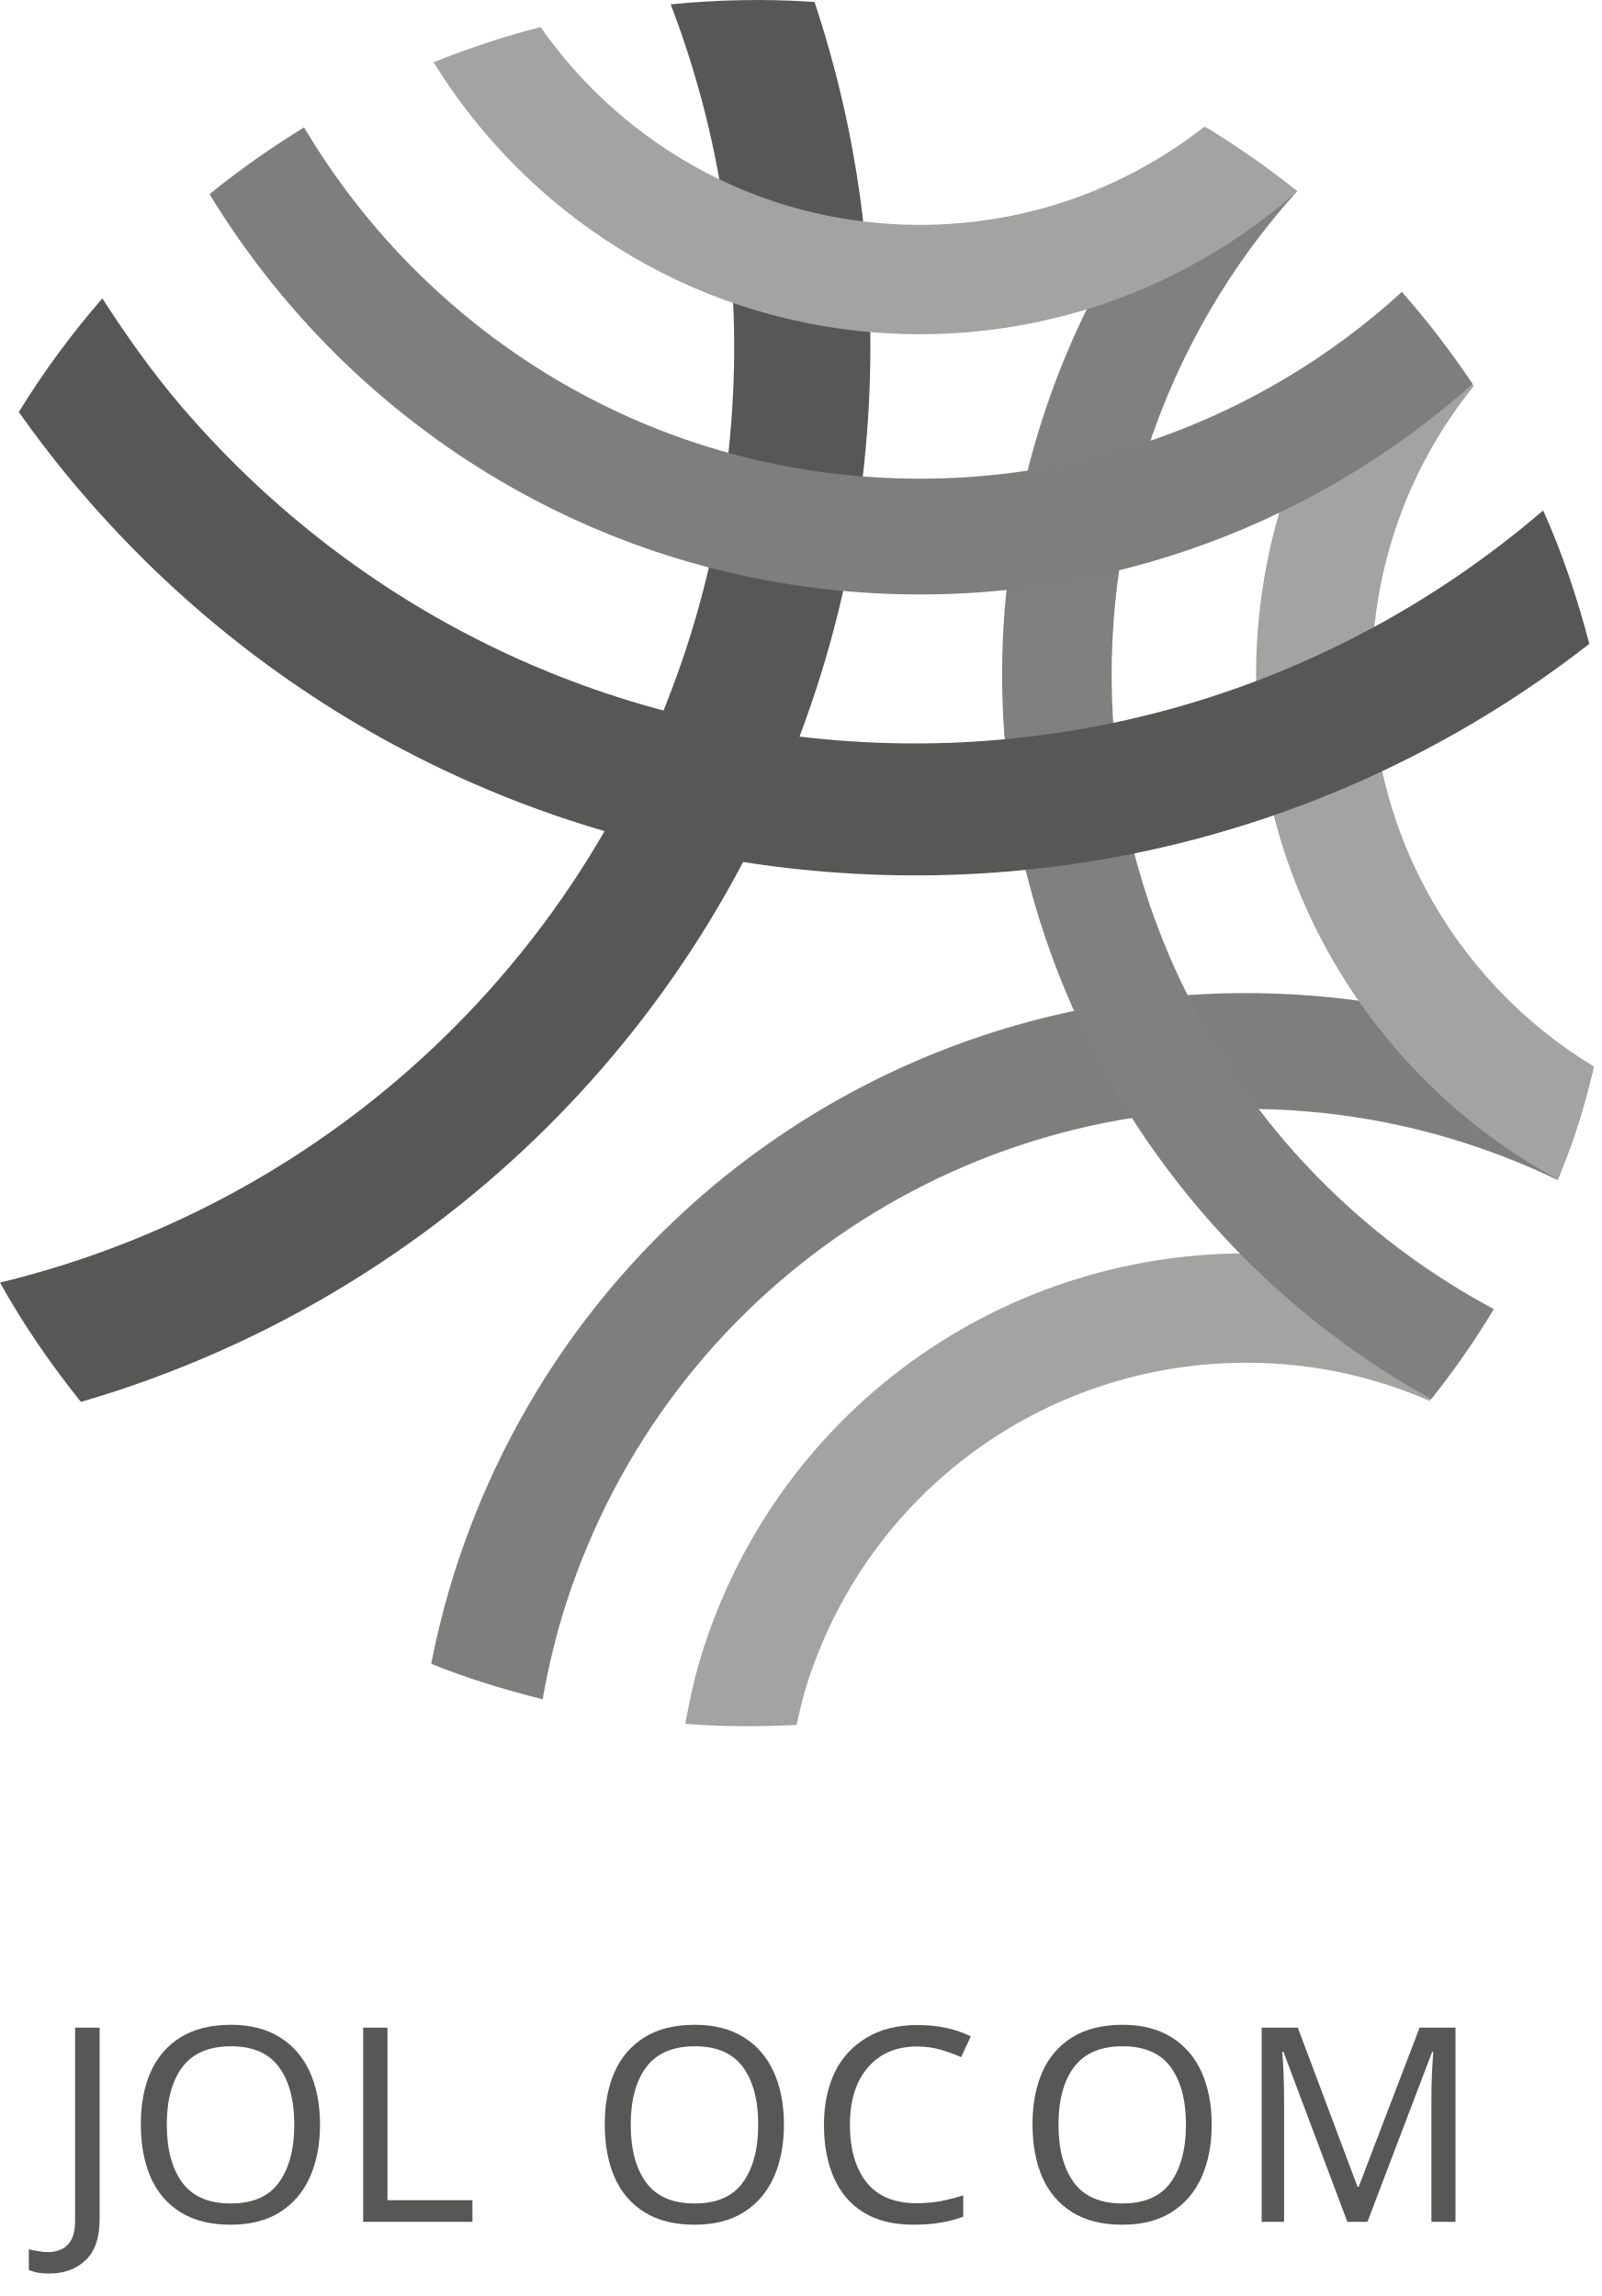
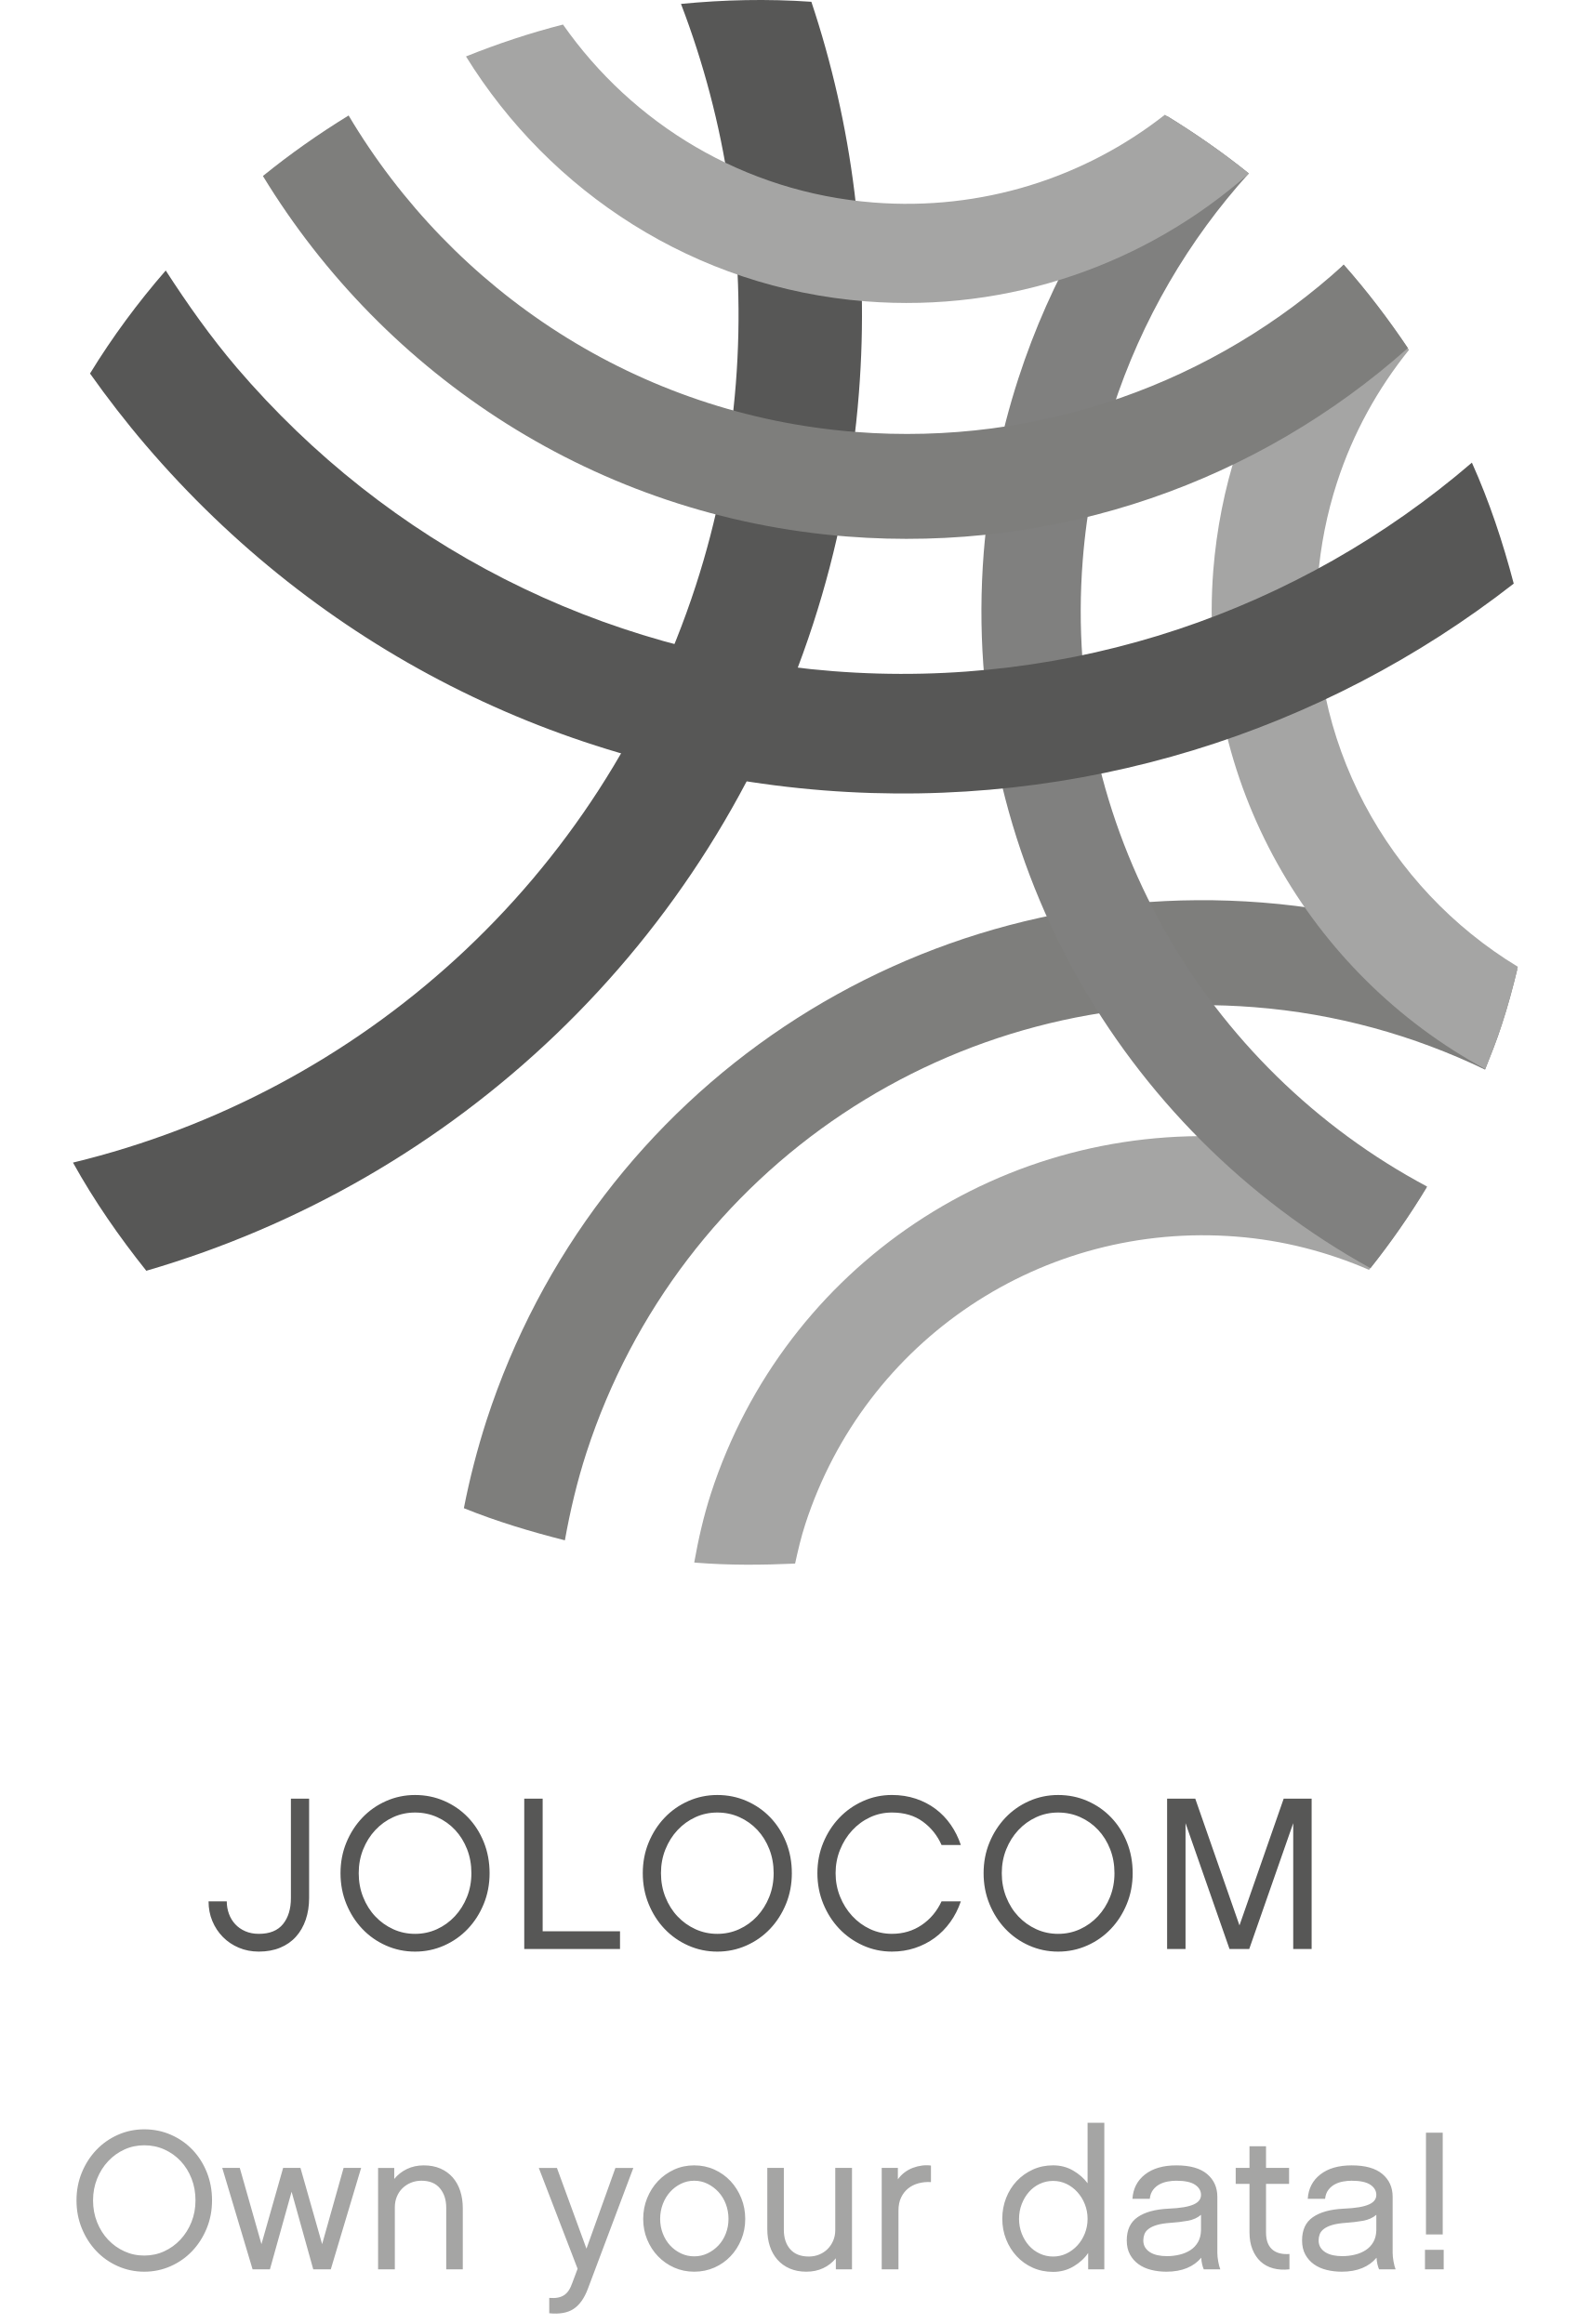
- <svg xmlns="http://www.w3.org/2000/svg" version="1.1" id="Ebene_1" x="0px" y="0px" viewBox="0 0 106 152" style="enable-background:new 0 0 106 152;" xml:space="preserve">
+ <svg xmlns="http://www.w3.org/2000/svg" version="1.1" id="Ebene_1" x="0px" y="0px" viewBox="0 0 161.5 236" style="enable-background:new 0 0 161.5 236;" xml:space="preserve">
  <style type="text/css">
	.st0{fill:#575756;}
- 	.st1{font-family:'Chalet-LondonNineteenSixty';}
- 	.st2{font-size:18px;}
- 	.st3{fill:#A3A3A2;}
- 	.st4{fill:#7E7E7C;}
- 	.st5{fill:#80807F;}
+ 	.st1{fill:#A5A5A4;}
+ 	.st2{fill:#7E7E7C;}
+ 	.st3{fill:#80807F;}
</style>
  <g>
-     <g>
-       <g>
-         <text transform="matrix(1 0 0 1 3.3142 147.0928)">
-           <tspan x="0" y="0" class="st0 st1 st2">JOL</tspan>
-           <tspan x="35.622" y="0" class="st0 st1 st2">O</tspan>
-           <tspan x="50.129" y="0" class="st0 st1 st2">C</tspan>
-           <tspan x="63.935" y="0" class="st0 st1 st2">O</tspan>
-           <tspan x="78.444" y="0" class="st0 st1 st2">M</tspan>
-         </text>
-       </g>
-     </g>
+     <path class="st0" d="M31.039,194.939c-0.228,0.668-0.557,1.243-0.99,1.726c-0.432,0.484-0.968,0.858-1.606,1.122   c-0.638,0.265-1.36,0.396-2.167,0.396c-0.733,0-1.411-0.132-2.035-0.396c-0.623-0.264-1.162-0.627-1.616-1.089   c-0.455-0.462-0.811-1.001-1.067-1.617c-0.257-0.615-0.385-1.283-0.385-2.002h1.848   c0,0.44,0.073,0.862,0.22,1.265s0.359,0.755,0.638,1.056c0.278,0.301,0.619,0.539,1.023,0.715   c0.403,0.176,0.861,0.265,1.375,0.265c1.1,0,1.917-0.33,2.453-0.99c0.535-0.66,0.803-1.54,0.803-2.64v-10.096   h1.848v10.096C31.38,193.542,31.266,194.273,31.039,194.939z M45.105,182.886   c0.924,0.403,1.727,0.96,2.409,1.672c0.681,0.711,1.217,1.55,1.606,2.518c0.388,0.968,0.583,2.016,0.583,3.146   c0,1.114-0.198,2.156-0.594,3.123c-0.396,0.968-0.935,1.811-1.617,2.529c-0.681,0.719-1.485,1.284-2.408,1.694   c-0.924,0.41-1.906,0.616-2.948,0.616s-2.024-0.206-2.947-0.616c-0.924-0.41-1.727-0.975-2.409-1.694   c-0.682-0.718-1.221-1.561-1.617-2.529c-0.396-0.968-0.594-2.009-0.594-3.123c0-1.115,0.198-2.152,0.594-3.113   c0.396-0.961,0.935-1.8,1.617-2.519c0.682-0.718,1.485-1.283,2.409-1.693c0.924-0.41,1.906-0.616,2.947-0.616   C43.192,182.28,44.182,182.482,45.105,182.886z M44.358,195.907c0.689-0.315,1.294-0.751,1.815-1.308   c0.52-0.557,0.931-1.21,1.232-1.958c0.301-0.748,0.451-1.554,0.451-2.42c0-0.88-0.147-1.694-0.44-2.442   c-0.293-0.748-0.697-1.396-1.21-1.947c-0.514-0.55-1.119-0.982-1.815-1.298   c-0.697-0.315-1.448-0.473-2.255-0.473c-0.792,0-1.532,0.157-2.221,0.473c-0.69,0.315-1.295,0.752-1.815,1.309   c-0.521,0.557-0.931,1.21-1.232,1.958c-0.301,0.748-0.451,1.554-0.451,2.42s0.15,1.675,0.451,2.43   c0.301,0.756,0.711,1.408,1.232,1.958c0.52,0.55,1.125,0.982,1.815,1.298c0.689,0.315,1.429,0.474,2.221,0.474   C42.928,196.381,43.668,196.222,44.358,195.907z M62.944,197.919h-9.722v-15.265h1.869v13.462h7.853V197.919z    M75.79,182.886c0.924,0.403,1.727,0.96,2.409,1.672c0.682,0.711,1.217,1.55,1.606,2.518   c0.388,0.968,0.583,2.016,0.583,3.146c0,1.114-0.198,2.156-0.594,3.123s-0.935,1.811-1.616,2.529   c-0.682,0.719-1.485,1.284-2.409,1.694s-1.906,0.616-2.948,0.616c-1.041,0-2.024-0.206-2.947-0.616   c-0.924-0.41-1.727-0.975-2.409-1.694c-0.682-0.718-1.221-1.561-1.616-2.529   c-0.396-0.968-0.594-2.009-0.594-3.123c0-1.115,0.198-2.152,0.594-3.113c0.395-0.961,0.934-1.8,1.616-2.519   c0.682-0.718,1.485-1.283,2.409-1.693c0.924-0.41,1.906-0.616,2.947-0.616   C73.877,182.28,74.867,182.482,75.79,182.886z M75.043,195.907c0.689-0.315,1.294-0.751,1.815-1.308   c0.52-0.557,0.931-1.21,1.232-1.958c0.3-0.748,0.451-1.554,0.451-2.42c0-0.88-0.147-1.694-0.44-2.442   c-0.293-0.748-0.697-1.396-1.21-1.947c-0.514-0.55-1.119-0.982-1.815-1.298   c-0.697-0.315-1.448-0.473-2.255-0.473c-0.792,0-1.532,0.157-2.221,0.473c-0.689,0.315-1.295,0.752-1.815,1.309   c-0.521,0.557-0.931,1.21-1.232,1.958c-0.301,0.748-0.451,1.554-0.451,2.42s0.15,1.675,0.451,2.43   c0.301,0.756,0.711,1.408,1.232,1.958c0.52,0.55,1.125,0.982,1.815,1.298c0.689,0.315,1.429,0.474,2.221,0.474   S74.353,196.222,75.043,195.907z M96.467,195.192c-0.455,0.631-0.983,1.166-1.584,1.606   c-0.602,0.439-1.269,0.78-2.002,1.022c-0.734,0.242-1.51,0.363-2.332,0.363c-1.041,0-2.024-0.209-2.948-0.627   c-0.924-0.418-1.727-0.986-2.409-1.705c-0.681-0.719-1.22-1.562-1.616-2.53s-0.594-2.002-0.594-3.101   c0-1.1,0.198-2.131,0.594-3.091c0.396-0.96,0.935-1.8,1.616-2.518c0.682-0.719,1.485-1.287,2.409-1.705   c0.924-0.418,1.906-0.627,2.948-0.627c0.865,0,1.672,0.125,2.42,0.374c0.748,0.25,1.419,0.598,2.013,1.045   c0.594,0.447,1.107,0.982,1.54,1.606c0.432,0.623,0.773,1.308,1.023,2.056h-1.958   c-0.426-0.968-1.06-1.76-1.903-2.376c-0.843-0.616-1.888-0.924-3.134-0.924c-0.792,0-1.532,0.161-2.222,0.484   c-0.689,0.322-1.294,0.765-1.815,1.33c-0.521,0.565-0.931,1.222-1.232,1.969   c-0.301,0.748-0.451,1.54-0.451,2.376c0,0.836,0.15,1.628,0.451,2.376c0.3,0.748,0.711,1.404,1.232,1.968   c0.52,0.564,1.125,1.009,1.815,1.331c0.689,0.322,1.43,0.484,2.222,0.484c1.129,0,2.134-0.298,3.013-0.891   c0.88-0.594,1.554-1.396,2.024-2.409h1.958C97.281,193.858,96.922,194.562,96.467,195.192z M110.391,182.886   c0.924,0.403,1.727,0.96,2.409,1.672c0.682,0.711,1.217,1.55,1.606,2.518s0.583,2.016,0.583,3.146   c0,1.114-0.198,2.156-0.594,3.123c-0.396,0.968-0.935,1.811-1.617,2.529c-0.682,0.719-1.485,1.284-2.409,1.694   c-0.924,0.41-1.906,0.616-2.947,0.616c-1.042,0-2.024-0.206-2.948-0.616s-1.727-0.975-2.409-1.694   c-0.681-0.718-1.22-1.561-1.616-2.529c-0.396-0.968-0.594-2.009-0.594-3.123c0-1.115,0.198-2.152,0.594-3.113   c0.396-0.961,0.935-1.8,1.616-2.519c0.682-0.718,1.485-1.283,2.409-1.693c0.924-0.41,1.906-0.616,2.948-0.616   C108.477,182.28,109.467,182.482,110.391,182.886z M109.643,195.907c0.689-0.315,1.294-0.751,1.815-1.308   c0.52-0.557,0.931-1.21,1.232-1.958c0.3-0.748,0.451-1.554,0.451-2.42c0-0.88-0.146-1.694-0.44-2.442   s-0.697-1.396-1.21-1.947c-0.514-0.55-1.119-0.982-1.815-1.298c-0.697-0.315-1.448-0.473-2.255-0.473   c-0.792,0-1.533,0.157-2.222,0.473c-0.689,0.315-1.294,0.752-1.815,1.309c-0.521,0.557-0.931,1.21-1.232,1.958   c-0.301,0.748-0.451,1.554-0.451,2.42s0.15,1.675,0.451,2.43c0.3,0.756,0.711,1.408,1.232,1.958   c0.52,0.55,1.125,0.982,1.815,1.298c0.689,0.315,1.43,0.474,2.222,0.474   C108.214,196.381,108.954,196.222,109.643,195.907z M133.158,197.919h-1.87v-12.779l-4.466,12.779h-2.002   l-4.465-12.779v12.779h-1.87v-15.265h2.859l4.488,12.868l4.487-12.868h2.838V197.919z" />
+     <path class="st1" d="M17.345,216.781c0.84,0.367,1.57,0.873,2.19,1.519c0.62,0.647,1.107,1.41,1.46,2.29   c0.353,0.881,0.53,1.834,0.53,2.86c0,1.014-0.18,1.96-0.54,2.839s-0.85,1.647-1.47,2.3   c-0.62,0.654-1.349,1.167-2.19,1.54c-0.84,0.373-1.733,0.56-2.679,0.56c-0.947,0-1.84-0.188-2.68-0.56   c-0.84-0.373-1.57-0.886-2.19-1.54c-0.62-0.652-1.11-1.42-1.47-2.3c-0.36-0.88-0.54-1.826-0.54-2.839   c0-1.012,0.18-1.956,0.54-2.83c0.36-0.873,0.85-1.637,1.47-2.29c0.62-0.653,1.35-1.166,2.19-1.54   c0.84-0.373,1.733-0.559,2.68-0.559C15.606,216.231,16.506,216.415,17.345,216.781z M16.666,228.619   c0.626-0.286,1.176-0.682,1.65-1.19c0.473-0.506,0.847-1.099,1.12-1.779c0.273-0.68,0.41-1.413,0.41-2.2   c0-0.8-0.133-1.54-0.4-2.219c-0.267-0.681-0.633-1.27-1.1-1.77c-0.467-0.5-1.016-0.892-1.65-1.179   c-0.633-0.286-1.317-0.43-2.05-0.43c-0.72,0-1.393,0.143-2.02,0.43c-0.627,0.287-1.177,0.683-1.65,1.19   c-0.473,0.506-0.847,1.099-1.12,1.779s-0.41,1.414-0.41,2.2c0,0.787,0.136,1.523,0.41,2.21   s0.647,1.28,1.12,1.78c0.473,0.5,1.023,0.893,1.65,1.179c0.626,0.287,1.3,0.43,2.02,0.43   C15.366,229.048,16.039,228.906,16.666,228.619z M32.703,227.889l2.179-7.739h1.78l-3.08,10.298h-1.78l-2.199-7.879   l-2.2,7.879h-1.76l-3.08-10.298h1.78l2.2,7.739l2.2-7.739h1.76L32.703,227.889z M46.981,230.448h-1.68   v-6.259c0-0.8-0.213-1.457-0.639-1.969c-0.427-0.514-1.054-0.77-1.88-0.77c-0.387,0-0.747,0.07-1.08,0.21   c-0.333,0.14-0.62,0.33-0.86,0.57c-0.24,0.24-0.427,0.523-0.559,0.85c-0.134,0.327-0.2,0.683-0.2,1.07   v6.299h-1.7v-10.298h1.64v1.12c0.347-0.427,0.776-0.763,1.29-1.011c0.513-0.246,1.083-0.369,1.71-0.369   c0.626,0,1.186,0.106,1.68,0.319c0.493,0.214,0.909,0.514,1.25,0.9c0.34,0.387,0.597,0.847,0.77,1.38   c0.173,0.533,0.26,1.12,0.26,1.76V230.448z M59.679,232.428c-0.36,0.961-0.843,1.64-1.45,2.041   c-0.607,0.399-1.43,0.546-2.47,0.439v-1.559c0.333,0.026,0.623,0.017,0.87-0.03c0.246-0.047,0.46-0.13,0.64-0.25   c0.18-0.12,0.336-0.28,0.47-0.48c0.133-0.199,0.253-0.453,0.36-0.76l0.539-1.439l-3.939-10.239h1.84   l2.999,8.199l2.939-8.199h1.819L59.679,232.428z M72.527,220.32c0.633,0.287,1.179,0.677,1.639,1.17   c0.46,0.493,0.823,1.07,1.09,1.73c0.267,0.659,0.4,1.363,0.4,2.109c0,0.747-0.133,1.443-0.4,2.09   c-0.267,0.647-0.63,1.214-1.09,1.7c-0.46,0.487-1.007,0.87-1.639,1.15c-0.634,0.279-1.317,0.42-2.05,0.42   c-0.733,0-1.413-0.141-2.04-0.42c-0.627-0.28-1.173-0.663-1.64-1.15c-0.467-0.486-0.833-1.053-1.099-1.7   c-0.267-0.646-0.4-1.343-0.4-2.09c0-0.746,0.133-1.45,0.4-2.109c0.267-0.66,0.633-1.237,1.099-1.73   c0.467-0.493,1.013-0.883,1.64-1.17c0.626-0.287,1.306-0.43,2.04-0.43   C71.21,219.891,71.893,220.033,72.527,220.32z M71.827,228.829c0.42-0.2,0.79-0.47,1.11-0.809   c0.32-0.341,0.57-0.743,0.75-1.21c0.18-0.467,0.27-0.96,0.27-1.48c0-0.533-0.09-1.036-0.27-1.51   c-0.18-0.474-0.43-0.883-0.75-1.23c-0.32-0.346-0.69-0.623-1.11-0.83c-0.42-0.206-0.87-0.309-1.35-0.309   s-0.93,0.103-1.35,0.309c-0.42,0.207-0.786,0.484-1.099,0.83c-0.313,0.348-0.56,0.757-0.74,1.23   c-0.18,0.474-0.27,0.976-0.27,1.51c0,0.52,0.09,1.014,0.27,1.48c0.18,0.467,0.427,0.869,0.74,1.21   c0.313,0.34,0.68,0.609,1.099,0.809c0.42,0.2,0.87,0.3,1.35,0.3S71.407,229.029,71.827,228.829z    M86.495,230.448h-1.64v-1.12c-0.347,0.427-0.773,0.76-1.28,1c-0.507,0.24-1.08,0.36-1.72,0.36   c-0.627,0-1.187-0.107-1.68-0.32s-0.909-0.513-1.25-0.899c-0.34-0.387-0.597-0.844-0.77-1.37   c-0.173-0.527-0.26-1.11-0.26-1.75v-6.199h1.68v6.278c0,0.827,0.216,1.487,0.65,1.98   c0.433,0.493,1.063,0.74,1.89,0.74c0.373,0,0.723-0.066,1.05-0.2c0.327-0.133,0.61-0.32,0.85-0.559   c0.24-0.24,0.43-0.523,0.57-0.851c0.14-0.326,0.21-0.682,0.21-1.069v-6.319h1.7V230.448z    M94.513,221.589c-0.439-0.026-0.859,0.014-1.26,0.12c-0.4,0.107-0.75,0.28-1.05,0.52   c-0.3,0.24-0.54,0.547-0.72,0.92c-0.181,0.373-0.271,0.82-0.271,1.34v5.959h-1.7v-10.298h1.64v1.16   c0.199-0.28,0.43-0.516,0.689-0.71s0.54-0.347,0.84-0.46c0.301-0.113,0.607-0.19,0.92-0.23   c0.313-0.04,0.617-0.04,0.91,0V221.589z M112.111,230.448h-1.64v-1.66c-0.359,0.533-0.853,0.987-1.479,1.36   c-0.627,0.373-1.32,0.559-2.08,0.559c-0.747,0-1.433-0.14-2.06-0.42c-0.627-0.28-1.17-0.666-1.63-1.16   c-0.46-0.493-0.82-1.066-1.08-1.72c-0.26-0.653-0.39-1.353-0.39-2.099c0-0.747,0.13-1.45,0.39-2.11   c0.26-0.66,0.62-1.233,1.08-1.72c0.46-0.486,1.003-0.873,1.63-1.16c0.627-0.287,1.313-0.43,2.06-0.43   c0.746,0,1.423,0.177,2.029,0.529c0.607,0.353,1.097,0.783,1.47,1.29v-6.139h1.7V230.448z M110.131,223.829   c-0.186-0.467-0.44-0.877-0.76-1.229c-0.32-0.353-0.69-0.63-1.11-0.83s-0.87-0.3-1.349-0.3   c-0.48,0-0.933,0.1-1.36,0.3s-0.793,0.476-1.099,0.83c-0.308,0.352-0.551,0.763-0.73,1.229   c-0.18,0.467-0.27,0.967-0.27,1.5c0,0.52,0.09,1.014,0.27,1.48s0.423,0.873,0.73,1.22   c0.307,0.347,0.673,0.62,1.099,0.82c0.427,0.199,0.88,0.3,1.36,0.3c0.479,0,0.929-0.101,1.349-0.3   c0.42-0.2,0.79-0.474,1.11-0.82c0.319-0.347,0.573-0.753,0.76-1.22c0.186-0.467,0.28-0.96,0.28-1.48   C110.411,224.796,110.317,224.296,110.131,223.829z M122.039,229.928c-0.047-0.199-0.077-0.42-0.09-0.659   c-0.374,0.453-0.857,0.803-1.45,1.05c-0.594,0.246-1.29,0.37-2.09,0.37c-0.534,0-1.044-0.06-1.53-0.181   c-0.487-0.119-0.913-0.309-1.28-0.569c-0.367-0.261-0.66-0.59-0.88-0.99c-0.22-0.4-0.33-0.88-0.33-1.44   c0-1.066,0.366-1.852,1.1-2.359c0.732-0.507,1.765-0.793,3.099-0.86c0.627-0.026,1.153-0.076,1.58-0.149   c0.427-0.073,0.769-0.17,1.03-0.29c0.26-0.12,0.446-0.261,0.559-0.421c0.113-0.159,0.17-0.34,0.17-0.539   c0-0.414-0.2-0.757-0.6-1.03c-0.4-0.273-1.04-0.41-1.92-0.41c-0.268,0-0.551,0.026-0.851,0.08   c-0.3,0.054-0.577,0.146-0.83,0.28c-0.253,0.133-0.474,0.319-0.66,0.559   c-0.186,0.24-0.3,0.547-0.34,0.92h-1.76c0.066-1.04,0.493-1.866,1.28-2.479   c0.786-0.613,1.846-0.92,3.179-0.92c1.387,0,2.426,0.293,3.12,0.88s1.04,1.359,1.04,2.319v5.68   c0,0.267,0.03,0.563,0.09,0.889c0.06,0.327,0.13,0.59,0.21,0.79h-1.679   C122.141,230.302,122.085,230.128,122.039,229.928z M121.928,224.909c-0.347,0.307-0.8,0.51-1.359,0.61   c-0.56,0.1-1.147,0.17-1.76,0.21c-0.559,0.04-1.016,0.113-1.37,0.22   c-0.353,0.106-0.633,0.24-0.84,0.4c-0.207,0.159-0.347,0.34-0.42,0.54   c-0.073,0.199-0.11,0.406-0.11,0.619c0,0.28,0.064,0.52,0.19,0.721c0.127,0.199,0.3,0.366,0.519,0.5   c0.221,0.133,0.474,0.23,0.761,0.29c0.286,0.06,0.597,0.09,0.929,0.09c0.44,0,0.866-0.05,1.28-0.15   c0.413-0.1,0.779-0.253,1.099-0.46c0.32-0.206,0.577-0.476,0.77-0.809c0.192-0.333,0.296-0.733,0.309-1.2   V224.909z M130.907,230.448c-0.6,0.066-1.149,0.033-1.649-0.1c-0.5-0.134-0.927-0.363-1.28-0.69   c-0.353-0.326-0.63-0.74-0.83-1.24s-0.3-1.076-0.3-1.729v-4.919h-1.4v-1.62h1.4v-2.2h1.679v2.2   h2.34v1.62h-2.34v4.919c0,0.453,0.064,0.827,0.19,1.12c0.126,0.293,0.3,0.523,0.519,0.689   c0.221,0.167,0.474,0.28,0.761,0.34c0.286,0.06,0.59,0.077,0.909,0.051V230.448z M139.836,229.928   c-0.047-0.199-0.077-0.42-0.09-0.659c-0.374,0.453-0.857,0.803-1.45,1.05c-0.594,0.246-1.29,0.37-2.091,0.37   c-0.533,0-1.043-0.06-1.529-0.181c-0.487-0.119-0.914-0.309-1.28-0.569c-0.367-0.261-0.66-0.59-0.88-0.99   c-0.22-0.4-0.33-0.88-0.33-1.44c0-1.066,0.366-1.852,1.099-2.359c0.733-0.507,1.766-0.793,3.1-0.86   c0.626-0.026,1.153-0.076,1.58-0.149c0.427-0.073,0.769-0.17,1.03-0.29c0.26-0.12,0.446-0.261,0.559-0.421   c0.113-0.159,0.17-0.34,0.17-0.539c0-0.414-0.2-0.757-0.6-1.03c-0.4-0.273-1.04-0.41-1.921-0.41   c-0.267,0-0.55,0.026-0.85,0.08c-0.3,0.054-0.577,0.146-0.83,0.28c-0.253,0.133-0.474,0.319-0.66,0.559   c-0.186,0.24-0.3,0.547-0.34,0.92h-1.76c0.066-1.04,0.493-1.866,1.28-2.479   c0.786-0.613,1.846-0.92,3.179-0.92c1.387,0,2.426,0.293,3.12,0.88s1.04,1.359,1.04,2.319v5.68   c0,0.267,0.03,0.563,0.09,0.889c0.06,0.327,0.13,0.59,0.21,0.79h-1.679   C139.938,230.302,139.882,230.128,139.836,229.928z M139.726,224.909c-0.347,0.307-0.8,0.51-1.36,0.61   c-0.559,0.1-1.146,0.17-1.76,0.21c-0.559,0.04-1.016,0.113-1.37,0.22   c-0.353,0.106-0.633,0.24-0.84,0.4c-0.207,0.159-0.347,0.34-0.42,0.54   c-0.073,0.199-0.11,0.406-0.11,0.619c0,0.28,0.064,0.52,0.19,0.721c0.126,0.199,0.3,0.366,0.519,0.5   c0.221,0.133,0.474,0.23,0.761,0.29c0.286,0.06,0.596,0.09,0.93,0.09c0.439,0,0.866-0.05,1.28-0.15   c0.413-0.1,0.779-0.253,1.099-0.46c0.32-0.206,0.577-0.476,0.77-0.809c0.192-0.333,0.296-0.733,0.309-1.2   V224.909z M146.564,230.448h-1.9v-1.979h1.9V230.448z M146.465,226.909h-1.7v-10.338h1.7V226.909z" />
    <g>
      <g>
        <g>
-           <path class="st3" d="M45.36,114.115c0.042,0.004,0.08,0.008,0.118,0.015c2.447,0.195,4.849,0.174,7.247,0.066      c0.213-0.971,0.436-1.939,0.744-2.878c4.378-13.475,17.313-22.117,31.462-21.005c3.438,0.268,6.697,1.127,9.698,2.428      c1.533-1.909,2.937-3.916,4.212-6.021c-4.079-1.963-8.568-3.252-13.348-3.625C68,81.723,52,92.404,46.578,109.08      C46.047,110.723,45.664,112.409,45.36,114.115" />
+           <path class="st1" d="M70.478,158.668c0.058,0.005,0.111,0.011,0.164,0.021c3.403,0.272,6.742,0.242,10.076,0.092      c0.296-1.351,0.607-2.696,1.034-4.001c6.088-18.736,24.072-30.752,43.745-29.206      c4.78,0.372,9.311,1.567,13.485,3.376c2.131-2.654,4.083-5.444,5.856-8.372      c-5.671-2.73-11.913-4.521-18.56-5.041c-24.32-1.907-46.568,12.944-54.106,36.13      C71.433,153.952,70.901,156.296,70.478,158.668" />
        </g>
      </g>
      <g>
        <g>
-           <path class="st4" d="M35.916,112.496c0.387-2.168,0.895-4.312,1.571-6.395c6.784-20.88,26.833-34.264,48.752-32.543      c5.953,0.463,11.637,2.047,16.862,4.561c0.429-1.076,0.861-2.155,1.218-3.271c0.44-1.328,0.805-2.688,1.138-4.064      c-5.805-2.658-12.066-4.356-18.622-4.868c-25.459-1.997-48.748,13.555-56.64,37.819c-0.675,2.098-1.229,4.238-1.654,6.414      C30.912,111.11,33.397,111.859,35.916,112.496" />
+           <path class="st2" d="M57.348,156.418c0.538-3.015,1.245-5.996,2.184-8.892c9.433-29.031,37.309-47.641,67.786-45.249      c8.277,0.644,16.18,2.846,23.445,6.342c0.596-1.496,1.197-2.997,1.693-4.548      c0.612-1.847,1.119-3.738,1.583-5.65c-8.071-3.696-16.777-6.056-25.893-6.769      c-35.399-2.777-67.78,18.847-78.754,52.585c-0.939,2.918-1.709,5.893-2.3,8.918      C50.389,154.49,53.844,155.531,57.348,156.418" />
        </g>
      </g>
      <g>
        <g>
-           <path class="st3" d="M104.322,74.848c0.451-1.387,0.835-2.808,1.173-4.242c-9.501-5.758-15.519-16.516-14.6-28.335      c0.19-2.398,0.66-4.764,1.396-7.029c1.173-3.618,2.986-6.866,5.255-9.686c-1.45-2.184-3.032-4.274-4.777-6.236      c-3.415,3.836-6.098,8.404-7.771,13.553c-0.922,2.84-1.502,5.796-1.742,8.799c-1.203,15.444,7.054,29.466,19.855,36.406      C103.541,77.013,103.966,75.949,104.322,74.848" />
+           <path class="st1" d="M152.461,104.071c0.628-1.929,1.161-3.904,1.63-5.898      c-13.21-8.006-21.577-22.965-20.3-39.398c0.264-3.334,0.918-6.624,1.941-9.773      c1.63-5.03,4.152-9.546,7.307-13.468c-2.016-3.037-4.215-5.943-6.642-8.671      c-4.748,5.334-8.478,11.685-10.804,18.845c-1.282,3.948-2.089,8.059-2.422,12.234      c-1.672,21.474,9.808,40.97,27.608,50.619C151.374,107.081,151.965,105.601,152.461,104.071" />
        </g>
      </g>
      <g>
        <g>
-           <path class="st5" d="M94.734,92.62c1.499-1.891,2.884-3.878,4.136-5.961c-16.201-8.628-26.666-26.286-25.144-45.738      c0.296-3.764,1.021-7.479,2.182-11.034c2.129-6.555,5.563-12.375,9.945-17.224c-1.886-1.518-3.874-2.899-5.938-4.172      c-4.773,5.45-8.537,11.9-10.889,19.153c-1.332,4.104-2.178,8.378-2.527,12.709C64.768,62.46,76.492,82.535,94.734,92.62" />
+           <path class="st3" d="M139.13,128.782c2.084-2.63,4.01-5.392,5.751-8.288      c-22.527-11.997-37.077-36.549-34.962-63.595c0.412-5.233,1.419-10.398,3.033-15.341      c2.96-9.114,7.734-17.207,13.828-23.948c-2.622-2.11-5.387-4.031-8.256-5.8      c-6.637,7.578-11.87,16.546-15.141,26.631c-1.852,5.706-3.028,11.649-3.514,17.671      C97.463,86.846,113.765,114.759,139.13,128.782" />
        </g>
      </g>
      <g>
        <g>
-           <path class="st0" d="M54.045,45.553c1.764-5.431,2.895-11.1,3.339-16.85c0.781-9.969-0.493-19.637-3.472-28.572      c-3.229-0.226-6.408-0.148-9.52,0.155c3.278,8.568,4.77,17.973,4.007,27.713c-0.395,5.035-1.381,10.013-2.926,14.769      C38.485,64.268,21.024,79.817,0,84.91c1.548,2.791,3.365,5.409,5.354,7.9C27.91,86.24,46.43,68.997,54.045,45.553" />
+           <path class="st0" d="M82.554,63.338c2.453-7.552,4.025-15.434,4.643-23.429      c1.086-13.862-0.686-27.304-4.827-39.728c-4.489-0.314-8.91-0.206-13.236,0.216      c4.558,11.912,6.632,24.991,5.571,38.533c-0.549,7.001-1.92,13.922-4.068,20.535      c-9.717,29.894-33.996,51.514-63.228,58.596c2.153,3.88,4.679,7.521,7.444,10.984      C46.216,119.911,71.966,95.936,82.554,63.338" />
        </g>
      </g>
      <g>
        <g>
-           <path class="st3" d="M28.696,4.122c6.131,9.916,16.702,16.905,29.189,17.888c10.533,0.827,20.508-2.743,27.975-9.336      c-1.935-1.569-3.996-2.984-6.135-4.293c-5.866,4.608-13.379,7.033-21.278,6.41c-9.47-0.745-17.602-5.758-22.667-12.997      C33.351,2.412,30.995,3.198,28.696,4.122" />
+           <path class="st1" d="M47.308,5.731c8.525,13.787,23.223,23.505,40.585,24.872      c14.645,1.149,28.514-3.814,38.897-12.981c-2.691-2.181-5.556-4.149-8.531-5.97      c-8.156,6.408-18.602,9.778-29.586,8.913c-13.168-1.036-24.474-8.005-31.517-18.072      C53.781,3.354,50.505,4.447,47.308,5.731" />
        </g>
      </g>
      <g>
        <g>
-           <path class="st4" d="M13.868,12.854c8.89,14.593,24.37,24.898,42.659,26.33c15.435,1.208,30.047-4.056,40.94-13.766      c-1.434-2.129-2.99-4.168-4.682-6.088c-9.41,8.598-22.173,13.272-35.651,12.215c-15.939-1.25-29.405-10.314-37.009-23.112      C17.943,9.773,15.852,11.245,13.868,12.854" />
+           <path class="st2" d="M26.691,17.873C39.052,38.163,60.576,52.491,86.005,54.483      c21.461,1.68,41.778-5.64,56.924-19.14c-1.994-2.96-4.157-5.795-6.51-8.465      c-13.084,11.955-30.831,18.454-49.57,16.985c-22.163-1.738-40.886-14.341-51.458-32.136      C32.357,13.589,29.45,15.636,26.691,17.873" />
        </g>
      </g>
      <g>
        <g>
-           <path class="st0" d="M105.195,42.624c-0.797-3.043-1.783-6.002-3.054-8.835C89.597,44.574,73.012,50.39,55.506,49.019      c-17.002-1.337-32.467-9.212-43.554-22.177c-1.916-2.254-3.597-4.638-5.179-7.086c-2.037,2.345-3.893,4.853-5.528,7.524      c1.275,1.797,2.622,3.544,4.071,5.238c12.593,14.733,30.176,23.689,49.507,25.209C73.506,59.191,91.293,53.475,105.195,42.624" />
+           <path class="st0" d="M153.674,59.265c-1.108-4.231-2.48-8.346-4.247-12.284      c-17.441,14.996-40.501,23.083-64.842,21.176c-23.64-1.859-45.144-12.809-60.559-30.836      c-2.664-3.134-5.001-6.449-7.201-9.852c-2.833,3.26-5.413,6.747-7.687,10.461      c1.773,2.498,3.646,4.927,5.661,7.283c17.51,20.485,41.957,32.938,68.836,35.051      C109.613,82.301,134.345,74.353,153.674,59.265" />
        </g>
      </g>
    </g>
  </g>
</svg>
